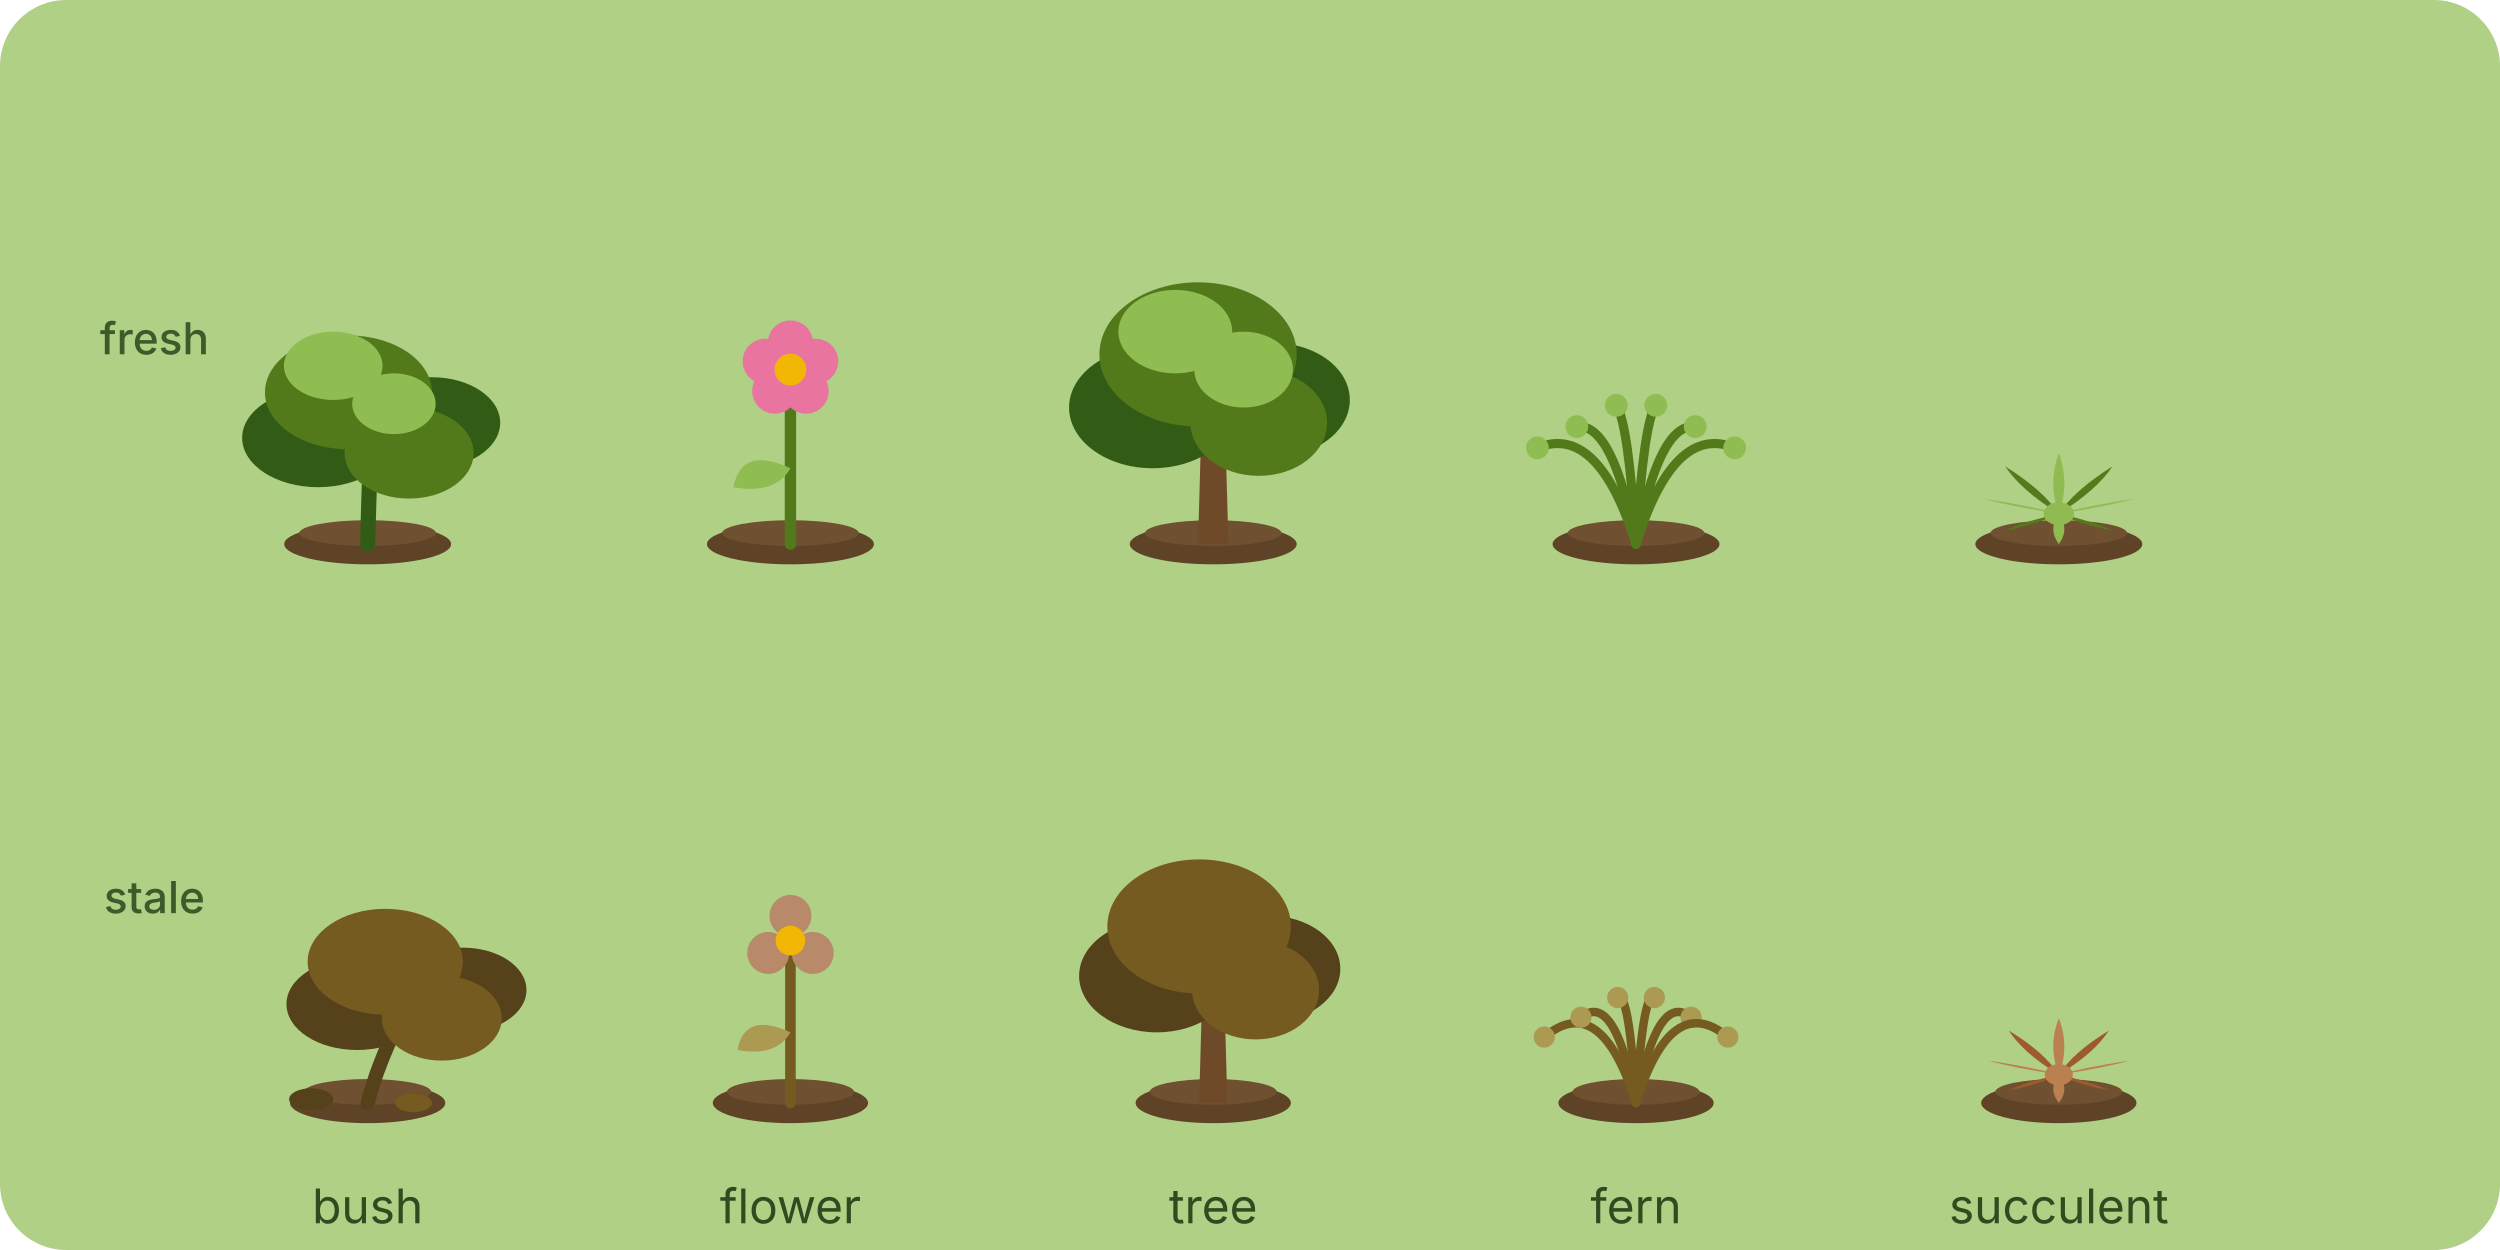
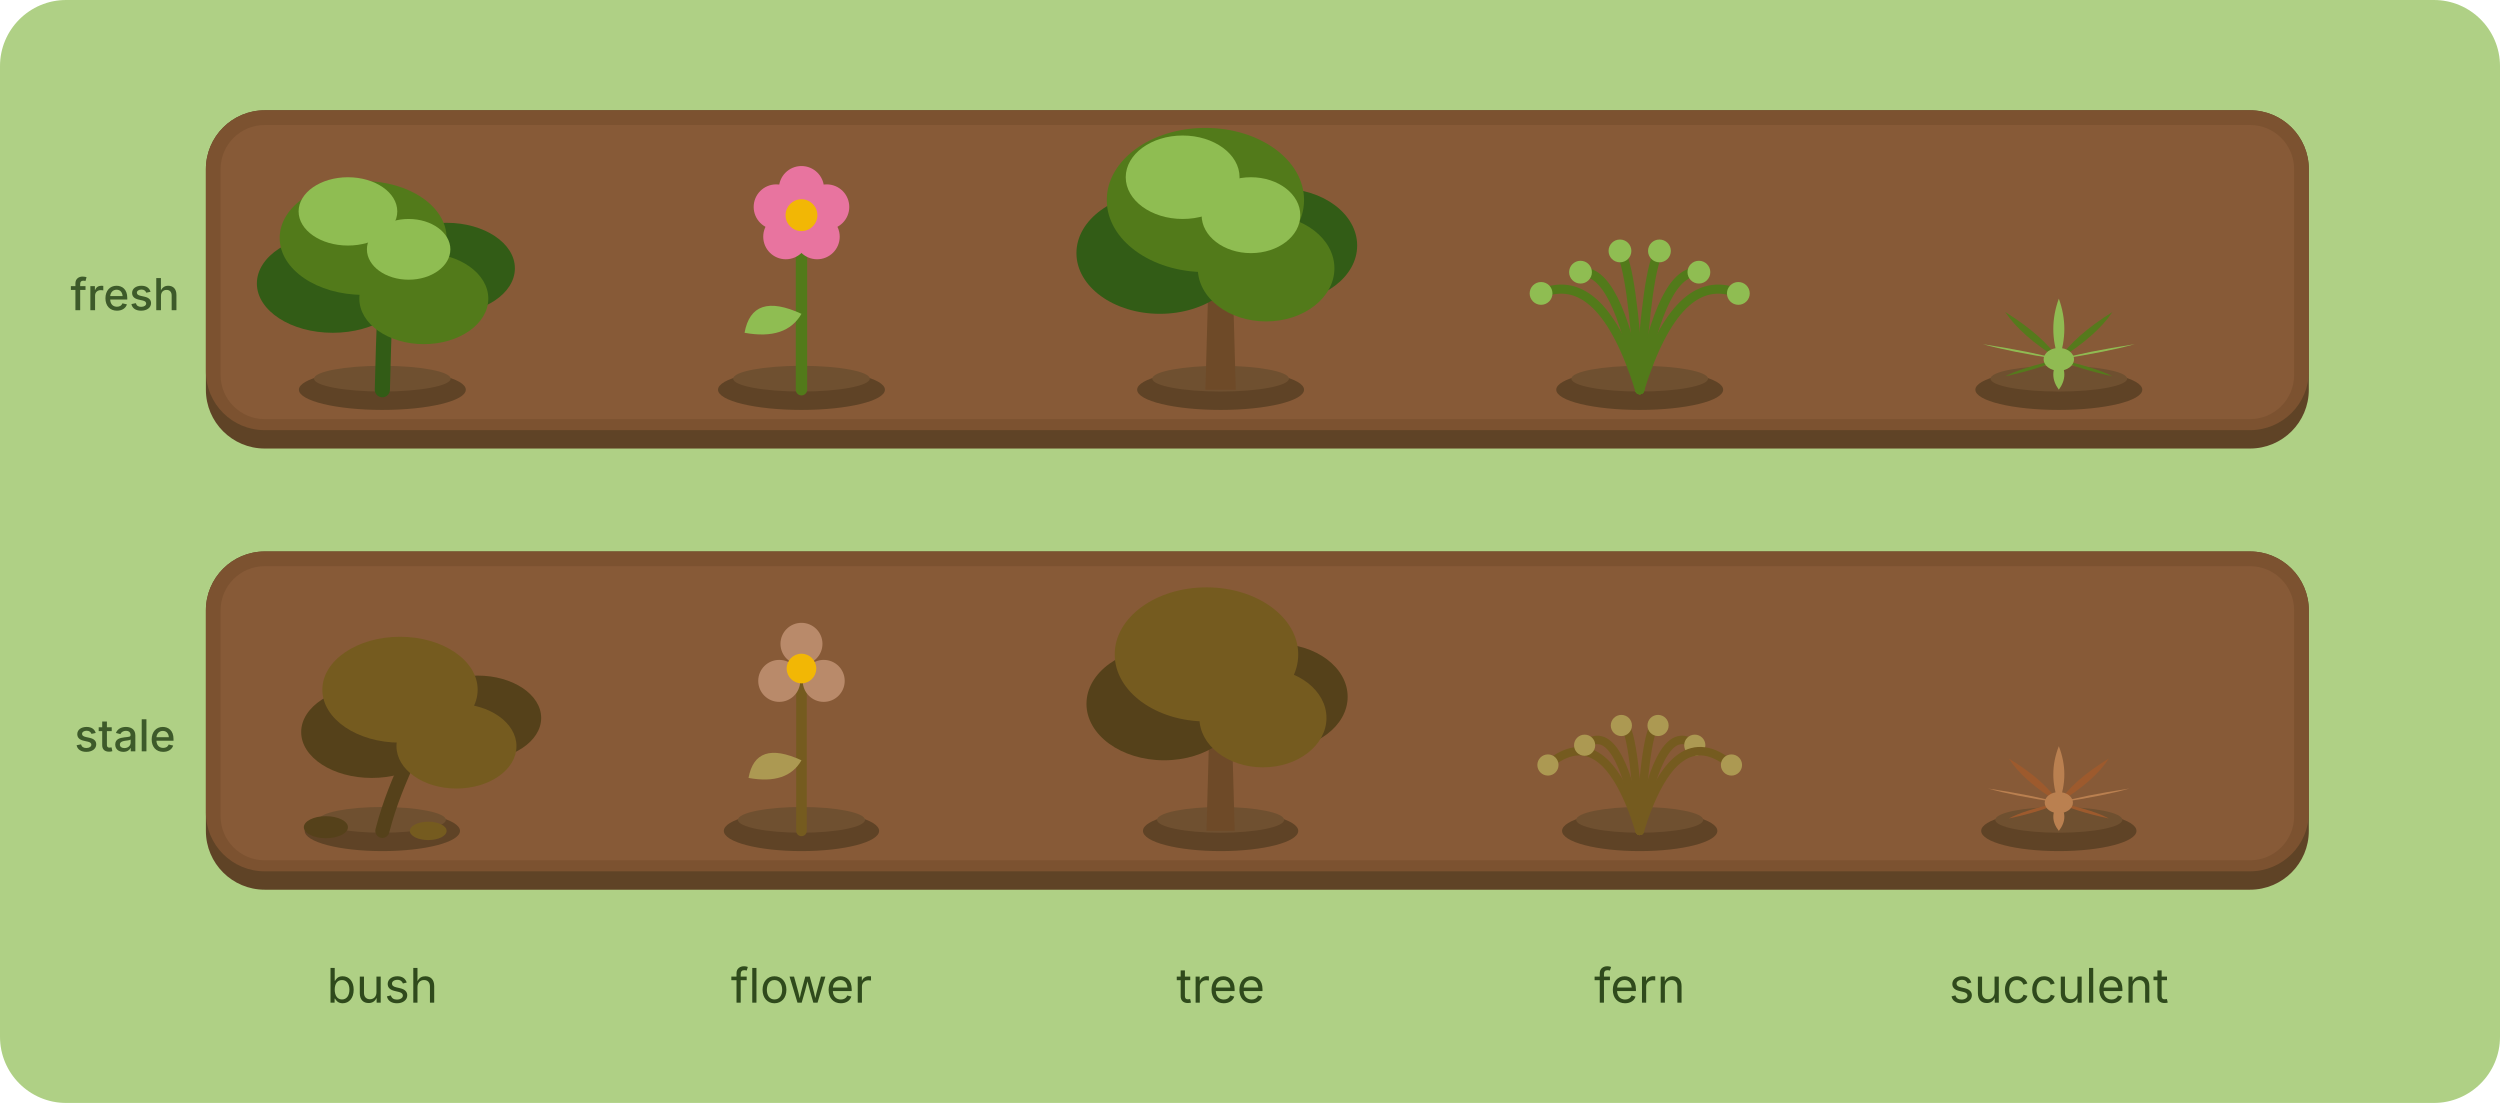
- <svg xmlns="http://www.w3.org/2000/svg" viewBox="0 0 680 340" width="680" height="340" role="img" aria-label="The five plant species (bush, flower, tree, fern, succulent), each shown fresh and wilting.">
-   <rect x="0" y="0" width="680" height="340" rx="18" fill="#b6d98a" />
-   <rect x="0" y="0" width="680" height="340" rx="18" fill="#000000" fill-opacity="0.04" />
-   <ellipse cx="100" cy="148" rx="22.7" ry="5.5" fill="#5f4326" />
-   <ellipse cx="100" cy="145" rx="18.58" ry="3.5" fill="#6f5030" />
-   <path d="M 100 148 C 100.38 130.46 100.96 123.23 100.96 112.91" fill="none" stroke="rgb(50,92,22)" stroke-width="4.128" stroke-linecap="round" />
-   <ellipse cx="86.51" cy="119.1" rx="20.64" ry="13.42" fill="rgb(50,92,22)" />
-   <ellipse cx="117.47" cy="114.98" rx="18.58" ry="12.38" fill="rgb(50,92,22)" />
-   <ellipse cx="94.77" cy="106.72" rx="22.7" ry="15.48" fill="rgb(82,122,26)" />
-   <ellipse cx="111.28" cy="123.23" rx="17.54" ry="12.38" fill="rgb(82,122,26)" />
-   <ellipse cx="90.64" cy="99.5" rx="13.42" ry="9.29" fill="rgb(143,189,82)" />
-   <ellipse cx="107.15" cy="109.82" rx="11.35" ry="8.26" fill="rgb(143,189,82)" />
-   <ellipse cx="100" cy="300" rx="21.12" ry="5.5" fill="#5f4326" />
-   <ellipse cx="100" cy="297" rx="17.28" ry="3.5" fill="#6f5030" />
-   <path d="M 100 300 C 104.22 283.68 110.56 276.96 110.56 267.36" fill="none" stroke="rgb(85,65,26)" stroke-width="3.84" stroke-linecap="round" />
-   <ellipse cx="97.12" cy="273.12" rx="19.2" ry="12.48" fill="rgb(85,65,26)" />
-   <ellipse cx="125.92" cy="269.28" rx="17.28" ry="11.52" fill="rgb(85,65,26)" />
-   <ellipse cx="104.8" cy="261.6" rx="21.12" ry="14.4" fill="rgb(117,91,31)" />
-   <ellipse cx="120.16" cy="276.96" rx="16.32" ry="11.52" fill="rgb(117,91,31)" />
-   <ellipse cx="84.64" cy="299" rx="6" ry="3" fill="rgb(85,65,26)" />
-   <ellipse cx="112.48" cy="300" rx="5" ry="2.5" fill="rgb(117,91,31)" />
-   <text x="100" y="328" text-anchor="middle" dominant-baseline="central" font-family="-apple-system,system-ui,sans-serif" font-size="13" fill="#324a1f">bush</text>
-   <ellipse cx="215" cy="148" rx="22.7" ry="5.5" fill="#5f4326" />
-   <ellipse cx="215" cy="145" rx="18.58" ry="3.5" fill="#6f5030" />
-   <path d="M 215 148 L 215 100.53" fill="none" stroke="rgb(82,122,26)" stroke-width="3.096" stroke-linecap="round" />
-   <path d="M 215 127.36 Q 201.58 121.17 199.52 132.52 Q 210.87 134.58 215 127.36 Z" fill="rgb(143,189,82)" />
-   <ellipse cx="215" cy="93.3" rx="6.14" ry="6.14" fill="#e8749f" />
-   <ellipse cx="221.86" cy="98.29" rx="6.14" ry="6.14" fill="#e8749f" />
-   <ellipse cx="219.26" cy="106.38" rx="6.14" ry="6.14" fill="#e8749f" />
-   <ellipse cx="210.74" cy="106.38" rx="6.14" ry="6.14" fill="#e8749f" />
-   <ellipse cx="208.14" cy="98.29" rx="6.14" ry="6.14" fill="#e8749f" />
-   <ellipse cx="215" cy="100.53" rx="4.33" ry="4.33" fill="#f2b705" />
-   <ellipse cx="215" cy="300" rx="21.12" ry="5.5" fill="#5f4326" />
-   <ellipse cx="215" cy="297" rx="17.28" ry="3.5" fill="#6f5030" />
-   <path d="M 215 300 L 215 255.84" fill="none" stroke="rgb(117,91,31)" stroke-width="2.88" stroke-linecap="round" />
-   <path d="M 215 280.8 Q 202.52 275.04 200.6 285.6 Q 211.16 287.52 215 280.8 Z" fill="rgb(172,153,82)" />
-   <ellipse cx="215" cy="249.12" rx="5.71" ry="5.71" fill="#b98a6a" />
-   <ellipse cx="221.05" cy="259.2" rx="5.71" ry="5.71" fill="#b98a6a" />
-   <ellipse cx="208.95" cy="259.2" rx="5.71" ry="5.71" fill="#b98a6a" />
-   <ellipse cx="215" cy="255.84" rx="4.03" ry="4.03" fill="#f2b705" />
-   <text x="215" y="328" text-anchor="middle" dominant-baseline="central" font-family="-apple-system,system-ui,sans-serif" font-size="13" fill="#324a1f">flower</text>
-   <ellipse cx="330" cy="148" rx="22.7" ry="5.5" fill="#5f4326" />
-   <ellipse cx="330" cy="145" rx="18.58" ry="3.5" fill="#6f5030" />
-   <path d="M 325.87 148 L 326.9 110.85 L 333.1 110.85 L 334.13 148 Z" fill="#6e4a28" />
-   <ellipse cx="313.49" cy="110.85" rx="22.7" ry="16.51" fill="rgb(50,92,22)" />
-   <ellipse cx="346.51" cy="108.78" rx="20.64" ry="15.48" fill="rgb(50,92,22)" />
-   <ellipse cx="325.87" cy="96.4" rx="26.83" ry="19.61" fill="rgb(82,122,26)" />
-   <ellipse cx="342.38" cy="114.98" rx="18.58" ry="14.45" fill="rgb(82,122,26)" />
-   <ellipse cx="319.68" cy="90.21" rx="15.48" ry="11.35" fill="rgb(143,189,82)" />
-   <ellipse cx="338.26" cy="100.53" rx="13.42" ry="10.32" fill="rgb(143,189,82)" />
-   <ellipse cx="330" cy="300" rx="21.12" ry="5.5" fill="#5f4326" />
-   <ellipse cx="330" cy="297" rx="17.28" ry="3.5" fill="#6f5030" />
-   <path d="M 326.16 300 L 327.12 265.44 L 332.88 265.44 L 333.84 300 Z" fill="#6e4a28" />
-   <ellipse cx="314.64" cy="265.44" rx="21.12" ry="15.36" fill="rgb(85,65,26)" />
-   <ellipse cx="345.36" cy="263.52" rx="19.2" ry="14.4" fill="rgb(85,65,26)" />
-   <ellipse cx="326.16" cy="252" rx="24.96" ry="18.24" fill="rgb(117,91,31)" />
-   <ellipse cx="341.52" cy="269.28" rx="17.28" ry="13.44" fill="rgb(117,91,31)" />
-   <text x="330" y="328" text-anchor="middle" dominant-baseline="central" font-family="-apple-system,system-ui,sans-serif" font-size="13" fill="#324a1f">tree</text>
-   <ellipse cx="445" cy="148" rx="22.7" ry="5.5" fill="#5f4326" />
-   <ellipse cx="445" cy="145" rx="18.58" ry="3.5" fill="#6f5030" />
-   <path d="M 445 148 Q 434.68 114.98 418.17 121.81" fill="none" stroke="rgb(82,122,26)" stroke-width="2.477" stroke-linecap="round" />
-   <ellipse cx="418.17" cy="121.81" rx="3.1" ry="3.1" fill="rgb(143,189,82)" />
-   <path d="M 445 148 Q 438.81 114.98 428.9 116.03" fill="none" stroke="rgb(82,122,26)" stroke-width="2.477" stroke-linecap="round" />
-   <ellipse cx="428.9" cy="116.03" rx="3.1" ry="3.1" fill="rgb(143,189,82)" />
-   <path d="M 445 148 Q 442.94 114.98 439.63 110.25" fill="none" stroke="rgb(82,122,26)" stroke-width="2.477" stroke-linecap="round" />
-   <ellipse cx="439.63" cy="110.25" rx="3.1" ry="3.1" fill="rgb(143,189,82)" />
-   <path d="M 445 148 Q 447.06 114.98 450.37 110.25" fill="none" stroke="rgb(82,122,26)" stroke-width="2.477" stroke-linecap="round" />
-   <ellipse cx="450.37" cy="110.25" rx="3.1" ry="3.1" fill="rgb(143,189,82)" />
-   <path d="M 445 148 Q 451.19 114.98 461.1 116.03" fill="none" stroke="rgb(82,122,26)" stroke-width="2.477" stroke-linecap="round" />
-   <ellipse cx="461.1" cy="116.03" rx="3.1" ry="3.1" fill="rgb(143,189,82)" />
-   <path d="M 445 148 Q 455.32 114.98 471.83 121.81" fill="none" stroke="rgb(82,122,26)" stroke-width="2.477" stroke-linecap="round" />
-   <ellipse cx="471.83" cy="121.81" rx="3.1" ry="3.1" fill="rgb(143,189,82)" />
-   <ellipse cx="445" cy="300" rx="21.12" ry="5.5" fill="#5f4326" />
-   <ellipse cx="445" cy="297" rx="17.28" ry="3.5" fill="#6f5030" />
-   <path d="M 445 300 Q 435.4 269.28 420.04 282.08" fill="none" stroke="rgb(117,91,31)" stroke-width="2.304" stroke-linecap="round" />
-   <ellipse cx="420.04" cy="282.08" rx="2.88" ry="2.88" fill="rgb(172,153,82)" />
-   <path d="M 445 300 Q 439.24 269.28 430.02 276.7" fill="none" stroke="rgb(117,91,31)" stroke-width="2.304" stroke-linecap="round" />
-   <ellipse cx="430.02" cy="276.7" rx="2.88" ry="2.88" fill="rgb(172,153,82)" />
-   <path d="M 445 300 Q 443.08 269.28 440.01 271.33" fill="none" stroke="rgb(117,91,31)" stroke-width="2.304" stroke-linecap="round" />
-   <ellipse cx="440.01" cy="271.33" rx="2.88" ry="2.88" fill="rgb(172,153,82)" />
-   <path d="M 445 300 Q 446.92 269.28 449.99 271.33" fill="none" stroke="rgb(117,91,31)" stroke-width="2.304" stroke-linecap="round" />
-   <ellipse cx="449.99" cy="271.33" rx="2.88" ry="2.88" fill="rgb(172,153,82)" />
-   <path d="M 445 300 Q 450.76 269.28 459.98 276.7" fill="none" stroke="rgb(117,91,31)" stroke-width="2.304" stroke-linecap="round" />
-   <ellipse cx="459.98" cy="276.7" rx="2.88" ry="2.88" fill="rgb(172,153,82)" />
-   <path d="M 445 300 Q 454.6 269.28 469.96 282.08" fill="none" stroke="rgb(117,91,31)" stroke-width="2.304" stroke-linecap="round" />
-   <ellipse cx="469.96" cy="282.08" rx="2.88" ry="2.88" fill="rgb(172,153,82)" />
-   <text x="445" y="328" text-anchor="middle" dominant-baseline="central" font-family="-apple-system,system-ui,sans-serif" font-size="13" fill="#324a1f">fern</text>
-   <ellipse cx="560" cy="148" rx="22.7" ry="5.5" fill="#5f4326" />
-   <ellipse cx="560" cy="145" rx="18.58" ry="3.5" fill="#6f5030" />
-   <path d="M 560 139.74 Q 567.32 137.68 580.64 135.62 Q 573.32 137.68 560 139.74 Z" fill="rgb(144,187,82)" />
-   <path d="M 560 139.74 Q 564.3 142.06 574.59 144.37 Q 570.3 142.06 560 139.74 Z" fill="rgb(85,122,28)" />
-   <path d="M 560 139.74 Q 557 143.87 560 148 Q 563 143.87 560 139.74 Z" fill="rgb(144,187,82)" />
-   <path d="M 560 139.74 Q 549.7 142.06 545.41 144.37 Q 555.7 142.06 560 139.74 Z" fill="rgb(85,122,28)" />
-   <path d="M 560 139.74 Q 546.68 137.68 539.36 135.62 Q 552.68 137.68 560 139.74 Z" fill="rgb(144,187,82)" />
-   <path d="M 560 139.74 Q 549.7 133.3 545.41 126.86 Q 555.7 133.3 560 139.74 Z" fill="rgb(85,122,28)" />
-   <path d="M 560 139.74 Q 557 131.49 560 123.23 Q 563 131.49 560 139.74 Z" fill="rgb(144,187,82)" />
-   <path d="M 560 139.74 Q 564.3 133.3 574.59 126.86 Q 570.3 133.3 560 139.74 Z" fill="rgb(85,122,28)" />
-   <ellipse cx="560" cy="139.74" rx="4.13" ry="3.1" fill="rgb(144,187,82)" />
-   <ellipse cx="560" cy="300" rx="21.12" ry="5.5" fill="#5f4326" />
-   <ellipse cx="560" cy="297" rx="17.28" ry="3.5" fill="#6f5030" />
-   <path d="M 560 292.32 Q 566.6 290.4 579.2 288.48 Q 572.6 290.4 560 292.32 Z" fill="rgb(186,128,80)" />
-   <path d="M 560 292.32 Q 563.79 294.47 573.58 296.63 Q 569.79 294.47 560 292.32 Z" fill="rgb(157,90,45)" />
-   <path d="M 560 292.32 Q 557 296.16 560 300 Q 563 296.16 560 292.32 Z" fill="rgb(186,128,80)" />
-   <path d="M 560 292.32 Q 550.21 294.47 546.42 296.63 Q 556.21 294.47 560 292.32 Z" fill="rgb(157,90,45)" />
-   <path d="M 560 292.32 Q 547.4 290.4 540.8 288.48 Q 553.4 290.4 560 292.32 Z" fill="rgb(186,128,80)" />
-   <path d="M 560 292.32 Q 550.21 286.33 546.42 280.33 Q 556.21 286.33 560 292.32 Z" fill="rgb(157,90,45)" />
-   <path d="M 560 292.32 Q 557 284.64 560 276.96 Q 563 284.64 560 292.32 Z" fill="rgb(186,128,80)" />
-   <path d="M 560 292.32 Q 563.79 286.33 573.58 280.33 Q 569.79 286.33 560 292.32 Z" fill="rgb(157,90,45)" />
-   <ellipse cx="560" cy="292.32" rx="3.84" ry="2.88" fill="rgb(186,128,80)" />
-   <text x="560" y="328" text-anchor="middle" dominant-baseline="central" font-family="-apple-system,system-ui,sans-serif" font-size="13" fill="#324a1f">succulent</text>
-   <text x="42" y="92" text-anchor="middle" dominant-baseline="central" font-family="-apple-system,system-ui,sans-serif" font-size="12" font-weight="500" fill="#3d5a2a">fresh</text>
-   <text x="42" y="244" text-anchor="middle" dominant-baseline="central" font-family="-apple-system,system-ui,sans-serif" font-size="12" font-weight="500" fill="#3d5a2a">stale</text>
+ <svg xmlns="http://www.w3.org/2000/svg" viewBox="0 0 680 300" width="680" height="300" role="img" aria-label="The five plant species (bush, flower, tree, fern, succulent), each shown fresh and wilting in a soil bed.">
+   <rect x="0" y="0" width="680" height="300" rx="18" fill="#b6d98a" />
+   <rect x="0" y="0" width="680" height="300" rx="18" fill="#000000" fill-opacity="0.04" />
+   <rect x="56" y="30" width="572" height="92" rx="16" fill="#5f4326" />
+   <rect x="56" y="30" width="572" height="87" rx="16" fill="#7c5230" />
+   <rect x="60" y="34" width="564" height="80" rx="12" fill="#875a37" />
+   <rect x="56" y="150" width="572" height="92" rx="16" fill="#5f4326" />
+   <rect x="56" y="150" width="572" height="87" rx="16" fill="#7c5230" />
+   <rect x="60" y="154" width="564" height="80" rx="12" fill="#875a37" />
+   <ellipse cx="104" cy="106" rx="22.7" ry="5.5" fill="#5f4326" />
+   <ellipse cx="104" cy="103" rx="18.58" ry="3.5" fill="#6f5030" />
+   <path d="M 104 106 C 104.38 88.46 104.96 81.23 104.96 70.91" fill="none" stroke="rgb(50,92,22)" stroke-width="4.128" stroke-linecap="round" />
+   <ellipse cx="90.51" cy="77.1" rx="20.64" ry="13.42" fill="rgb(50,92,22)" />
+   <ellipse cx="121.47" cy="72.98" rx="18.58" ry="12.38" fill="rgb(50,92,22)" />
+   <ellipse cx="98.77" cy="64.72" rx="22.7" ry="15.48" fill="rgb(82,122,26)" />
+   <ellipse cx="115.28" cy="81.23" rx="17.54" ry="12.38" fill="rgb(82,122,26)" />
+   <ellipse cx="94.64" cy="57.5" rx="13.42" ry="9.29" fill="rgb(143,189,82)" />
+   <ellipse cx="111.15" cy="67.82" rx="11.35" ry="8.26" fill="rgb(143,189,82)" />
+   <ellipse cx="104" cy="226" rx="21.12" ry="5.5" fill="#5f4326" />
+   <ellipse cx="104" cy="223" rx="17.28" ry="3.5" fill="#6f5030" />
+   <path d="M 104 226 C 108.22 209.68 114.56 202.96 114.56 193.36" fill="none" stroke="rgb(85,65,26)" stroke-width="3.84" stroke-linecap="round" />
+   <ellipse cx="101.12" cy="199.12" rx="19.2" ry="12.48" fill="rgb(85,65,26)" />
+   <ellipse cx="129.92" cy="195.28" rx="17.28" ry="11.52" fill="rgb(85,65,26)" />
+   <ellipse cx="108.8" cy="187.6" rx="21.12" ry="14.4" fill="rgb(117,91,31)" />
+   <ellipse cx="124.16" cy="202.96" rx="16.32" ry="11.52" fill="rgb(117,91,31)" />
+   <ellipse cx="88.64" cy="225" rx="6" ry="3" fill="rgb(85,65,26)" />
+   <ellipse cx="116.48" cy="226" rx="5" ry="2.5" fill="rgb(117,91,31)" />
+   <text x="104" y="268" text-anchor="middle" dominant-baseline="central" font-family="-apple-system,system-ui,sans-serif" font-size="13" fill="#2f4a1c">bush</text>
+   <ellipse cx="218" cy="106" rx="22.7" ry="5.5" fill="#5f4326" />
+   <ellipse cx="218" cy="103" rx="18.58" ry="3.5" fill="#6f5030" />
+   <path d="M 218 106 L 218 58.53" fill="none" stroke="rgb(82,122,26)" stroke-width="3.096" stroke-linecap="round" />
+   <path d="M 218 85.36 Q 204.58 79.17 202.52 90.52 Q 213.87 92.58 218 85.36 Z" fill="rgb(143,189,82)" />
+   <ellipse cx="218" cy="51.3" rx="6.14" ry="6.14" fill="#e8749f" />
+   <ellipse cx="224.86" cy="56.29" rx="6.14" ry="6.14" fill="#e8749f" />
+   <ellipse cx="222.26" cy="64.38" rx="6.14" ry="6.14" fill="#e8749f" />
+   <ellipse cx="213.74" cy="64.38" rx="6.14" ry="6.14" fill="#e8749f" />
+   <ellipse cx="211.14" cy="56.29" rx="6.14" ry="6.14" fill="#e8749f" />
+   <ellipse cx="218" cy="58.53" rx="4.33" ry="4.33" fill="#f2b705" />
+   <ellipse cx="218" cy="226" rx="21.12" ry="5.5" fill="#5f4326" />
+   <ellipse cx="218" cy="223" rx="17.28" ry="3.5" fill="#6f5030" />
+   <path d="M 218 226 L 218 181.84" fill="none" stroke="rgb(117,91,31)" stroke-width="2.88" stroke-linecap="round" />
+   <path d="M 218 206.8 Q 205.52 201.04 203.6 211.6 Q 214.16 213.52 218 206.8 Z" fill="rgb(172,153,82)" />
+   <ellipse cx="218" cy="175.12" rx="5.71" ry="5.71" fill="#b98a6a" />
+   <ellipse cx="224.05" cy="185.2" rx="5.71" ry="5.71" fill="#b98a6a" />
+   <ellipse cx="211.95" cy="185.2" rx="5.71" ry="5.71" fill="#b98a6a" />
+   <ellipse cx="218" cy="181.84" rx="4.03" ry="4.03" fill="#f2b705" />
+   <text x="218" y="268" text-anchor="middle" dominant-baseline="central" font-family="-apple-system,system-ui,sans-serif" font-size="13" fill="#2f4a1c">flower</text>
+   <ellipse cx="332" cy="106" rx="22.7" ry="5.5" fill="#5f4326" />
+   <ellipse cx="332" cy="103" rx="18.58" ry="3.5" fill="#6f5030" />
+   <path d="M 327.87 106 L 328.9 68.85 L 335.1 68.85 L 336.13 106 Z" fill="#6e4a28" />
+   <ellipse cx="315.49" cy="68.85" rx="22.7" ry="16.51" fill="rgb(50,92,22)" />
+   <ellipse cx="348.51" cy="66.78" rx="20.64" ry="15.48" fill="rgb(50,92,22)" />
+   <ellipse cx="327.87" cy="54.4" rx="26.83" ry="19.61" fill="rgb(82,122,26)" />
+   <ellipse cx="344.38" cy="72.98" rx="18.58" ry="14.45" fill="rgb(82,122,26)" />
+   <ellipse cx="321.68" cy="48.21" rx="15.48" ry="11.35" fill="rgb(143,189,82)" />
+   <ellipse cx="340.26" cy="58.53" rx="13.42" ry="10.32" fill="rgb(143,189,82)" />
+   <ellipse cx="332" cy="226" rx="21.12" ry="5.5" fill="#5f4326" />
+   <ellipse cx="332" cy="223" rx="17.28" ry="3.5" fill="#6f5030" />
+   <path d="M 328.16 226 L 329.12 191.44 L 334.88 191.44 L 335.84 226 Z" fill="#6e4a28" />
+   <ellipse cx="316.64" cy="191.44" rx="21.12" ry="15.36" fill="rgb(85,65,26)" />
+   <ellipse cx="347.36" cy="189.52" rx="19.2" ry="14.4" fill="rgb(85,65,26)" />
+   <ellipse cx="328.16" cy="178" rx="24.96" ry="18.24" fill="rgb(117,91,31)" />
+   <ellipse cx="343.52" cy="195.28" rx="17.28" ry="13.44" fill="rgb(117,91,31)" />
+   <text x="332" y="268" text-anchor="middle" dominant-baseline="central" font-family="-apple-system,system-ui,sans-serif" font-size="13" fill="#2f4a1c">tree</text>
+   <ellipse cx="446" cy="106" rx="22.7" ry="5.5" fill="#5f4326" />
+   <ellipse cx="446" cy="103" rx="18.58" ry="3.5" fill="#6f5030" />
+   <path d="M 446 106 Q 435.68 72.98 419.17 79.81" fill="none" stroke="rgb(82,122,26)" stroke-width="2.477" stroke-linecap="round" />
+   <ellipse cx="419.17" cy="79.81" rx="3.1" ry="3.1" fill="rgb(143,189,82)" />
+   <path d="M 446 106 Q 439.81 72.98 429.9 74.03" fill="none" stroke="rgb(82,122,26)" stroke-width="2.477" stroke-linecap="round" />
+   <ellipse cx="429.9" cy="74.03" rx="3.1" ry="3.1" fill="rgb(143,189,82)" />
+   <path d="M 446 106 Q 443.94 72.98 440.63 68.25" fill="none" stroke="rgb(82,122,26)" stroke-width="2.477" stroke-linecap="round" />
+   <ellipse cx="440.63" cy="68.25" rx="3.1" ry="3.1" fill="rgb(143,189,82)" />
+   <path d="M 446 106 Q 448.06 72.98 451.37 68.25" fill="none" stroke="rgb(82,122,26)" stroke-width="2.477" stroke-linecap="round" />
+   <ellipse cx="451.37" cy="68.25" rx="3.1" ry="3.1" fill="rgb(143,189,82)" />
+   <path d="M 446 106 Q 452.19 72.98 462.1 74.03" fill="none" stroke="rgb(82,122,26)" stroke-width="2.477" stroke-linecap="round" />
+   <ellipse cx="462.1" cy="74.03" rx="3.1" ry="3.1" fill="rgb(143,189,82)" />
+   <path d="M 446 106 Q 456.32 72.98 472.83 79.81" fill="none" stroke="rgb(82,122,26)" stroke-width="2.477" stroke-linecap="round" />
+   <ellipse cx="472.83" cy="79.81" rx="3.1" ry="3.1" fill="rgb(143,189,82)" />
+   <ellipse cx="446" cy="226" rx="21.12" ry="5.5" fill="#5f4326" />
+   <ellipse cx="446" cy="223" rx="17.28" ry="3.5" fill="#6f5030" />
+   <path d="M 446 226 Q 436.4 195.28 421.04 208.08" fill="none" stroke="rgb(117,91,31)" stroke-width="2.304" stroke-linecap="round" />
+   <ellipse cx="421.04" cy="208.08" rx="2.88" ry="2.88" fill="rgb(172,153,82)" />
+   <path d="M 446 226 Q 440.24 195.28 431.02 202.7" fill="none" stroke="rgb(117,91,31)" stroke-width="2.304" stroke-linecap="round" />
+   <ellipse cx="431.02" cy="202.7" rx="2.88" ry="2.88" fill="rgb(172,153,82)" />
+   <path d="M 446 226 Q 444.08 195.28 441.01 197.33" fill="none" stroke="rgb(117,91,31)" stroke-width="2.304" stroke-linecap="round" />
+   <ellipse cx="441.01" cy="197.33" rx="2.88" ry="2.88" fill="rgb(172,153,82)" />
+   <path d="M 446 226 Q 447.92 195.28 450.99 197.33" fill="none" stroke="rgb(117,91,31)" stroke-width="2.304" stroke-linecap="round" />
+   <ellipse cx="450.99" cy="197.33" rx="2.88" ry="2.88" fill="rgb(172,153,82)" />
+   <path d="M 446 226 Q 451.76 195.28 460.98 202.7" fill="none" stroke="rgb(117,91,31)" stroke-width="2.304" stroke-linecap="round" />
+   <ellipse cx="460.98" cy="202.7" rx="2.88" ry="2.88" fill="rgb(172,153,82)" />
+   <path d="M 446 226 Q 455.6 195.28 470.96 208.08" fill="none" stroke="rgb(117,91,31)" stroke-width="2.304" stroke-linecap="round" />
+   <ellipse cx="470.96" cy="208.08" rx="2.88" ry="2.88" fill="rgb(172,153,82)" />
+   <text x="446" y="268" text-anchor="middle" dominant-baseline="central" font-family="-apple-system,system-ui,sans-serif" font-size="13" fill="#2f4a1c">fern</text>
+   <ellipse cx="560" cy="106" rx="22.7" ry="5.5" fill="#5f4326" />
+   <ellipse cx="560" cy="103" rx="18.58" ry="3.5" fill="#6f5030" />
+   <path d="M 560 97.74 Q 567.32 95.68 580.64 93.62 Q 573.32 95.68 560 97.74 Z" fill="rgb(144,187,82)" />
+   <path d="M 560 97.74 Q 564.3 100.06 574.59 102.37 Q 570.3 100.06 560 97.74 Z" fill="rgb(85,122,28)" />
+   <path d="M 560 97.74 Q 557 101.87 560 106 Q 563 101.87 560 97.74 Z" fill="rgb(144,187,82)" />
+   <path d="M 560 97.74 Q 549.7 100.06 545.41 102.37 Q 555.7 100.06 560 97.74 Z" fill="rgb(85,122,28)" />
+   <path d="M 560 97.74 Q 546.68 95.68 539.36 93.62 Q 552.68 95.68 560 97.74 Z" fill="rgb(144,187,82)" />
+   <path d="M 560 97.74 Q 549.7 91.3 545.41 84.86 Q 555.7 91.3 560 97.74 Z" fill="rgb(85,122,28)" />
+   <path d="M 560 97.74 Q 557 89.49 560 81.23 Q 563 89.49 560 97.74 Z" fill="rgb(144,187,82)" />
+   <path d="M 560 97.74 Q 564.3 91.3 574.59 84.86 Q 570.3 91.3 560 97.74 Z" fill="rgb(85,122,28)" />
+   <ellipse cx="560" cy="97.74" rx="4.13" ry="3.1" fill="rgb(144,187,82)" />
+   <ellipse cx="560" cy="226" rx="21.12" ry="5.5" fill="#5f4326" />
+   <ellipse cx="560" cy="223" rx="17.28" ry="3.5" fill="#6f5030" />
+   <path d="M 560 218.32 Q 566.6 216.4 579.2 214.48 Q 572.6 216.4 560 218.32 Z" fill="rgb(186,128,80)" />
+   <path d="M 560 218.32 Q 563.79 220.47 573.58 222.63 Q 569.79 220.47 560 218.32 Z" fill="rgb(157,90,45)" />
+   <path d="M 560 218.32 Q 557 222.16 560 226 Q 563 222.16 560 218.32 Z" fill="rgb(186,128,80)" />
+   <path d="M 560 218.32 Q 550.21 220.47 546.42 222.63 Q 556.21 220.47 560 218.32 Z" fill="rgb(157,90,45)" />
+   <path d="M 560 218.32 Q 547.4 216.4 540.8 214.48 Q 553.4 216.4 560 218.32 Z" fill="rgb(186,128,80)" />
+   <path d="M 560 218.32 Q 550.21 212.33 546.42 206.33 Q 556.21 212.33 560 218.32 Z" fill="rgb(157,90,45)" />
+   <path d="M 560 218.32 Q 557 210.64 560 202.96 Q 563 210.64 560 218.32 Z" fill="rgb(186,128,80)" />
+   <path d="M 560 218.32 Q 563.79 212.33 573.58 206.33 Q 569.79 212.33 560 218.32 Z" fill="rgb(157,90,45)" />
+   <ellipse cx="560" cy="218.32" rx="3.84" ry="2.88" fill="rgb(186,128,80)" />
+   <text x="560" y="268" text-anchor="middle" dominant-baseline="central" font-family="-apple-system,system-ui,sans-serif" font-size="13" fill="#2f4a1c">succulent</text>
+   <text x="34" y="80" text-anchor="middle" dominant-baseline="central" font-family="-apple-system,system-ui,sans-serif" font-size="12" font-weight="500" fill="#3d5a2a">fresh</text>
+   <text x="34" y="200" text-anchor="middle" dominant-baseline="central" font-family="-apple-system,system-ui,sans-serif" font-size="12" font-weight="500" fill="#3d5a2a">stale</text>
</svg>
